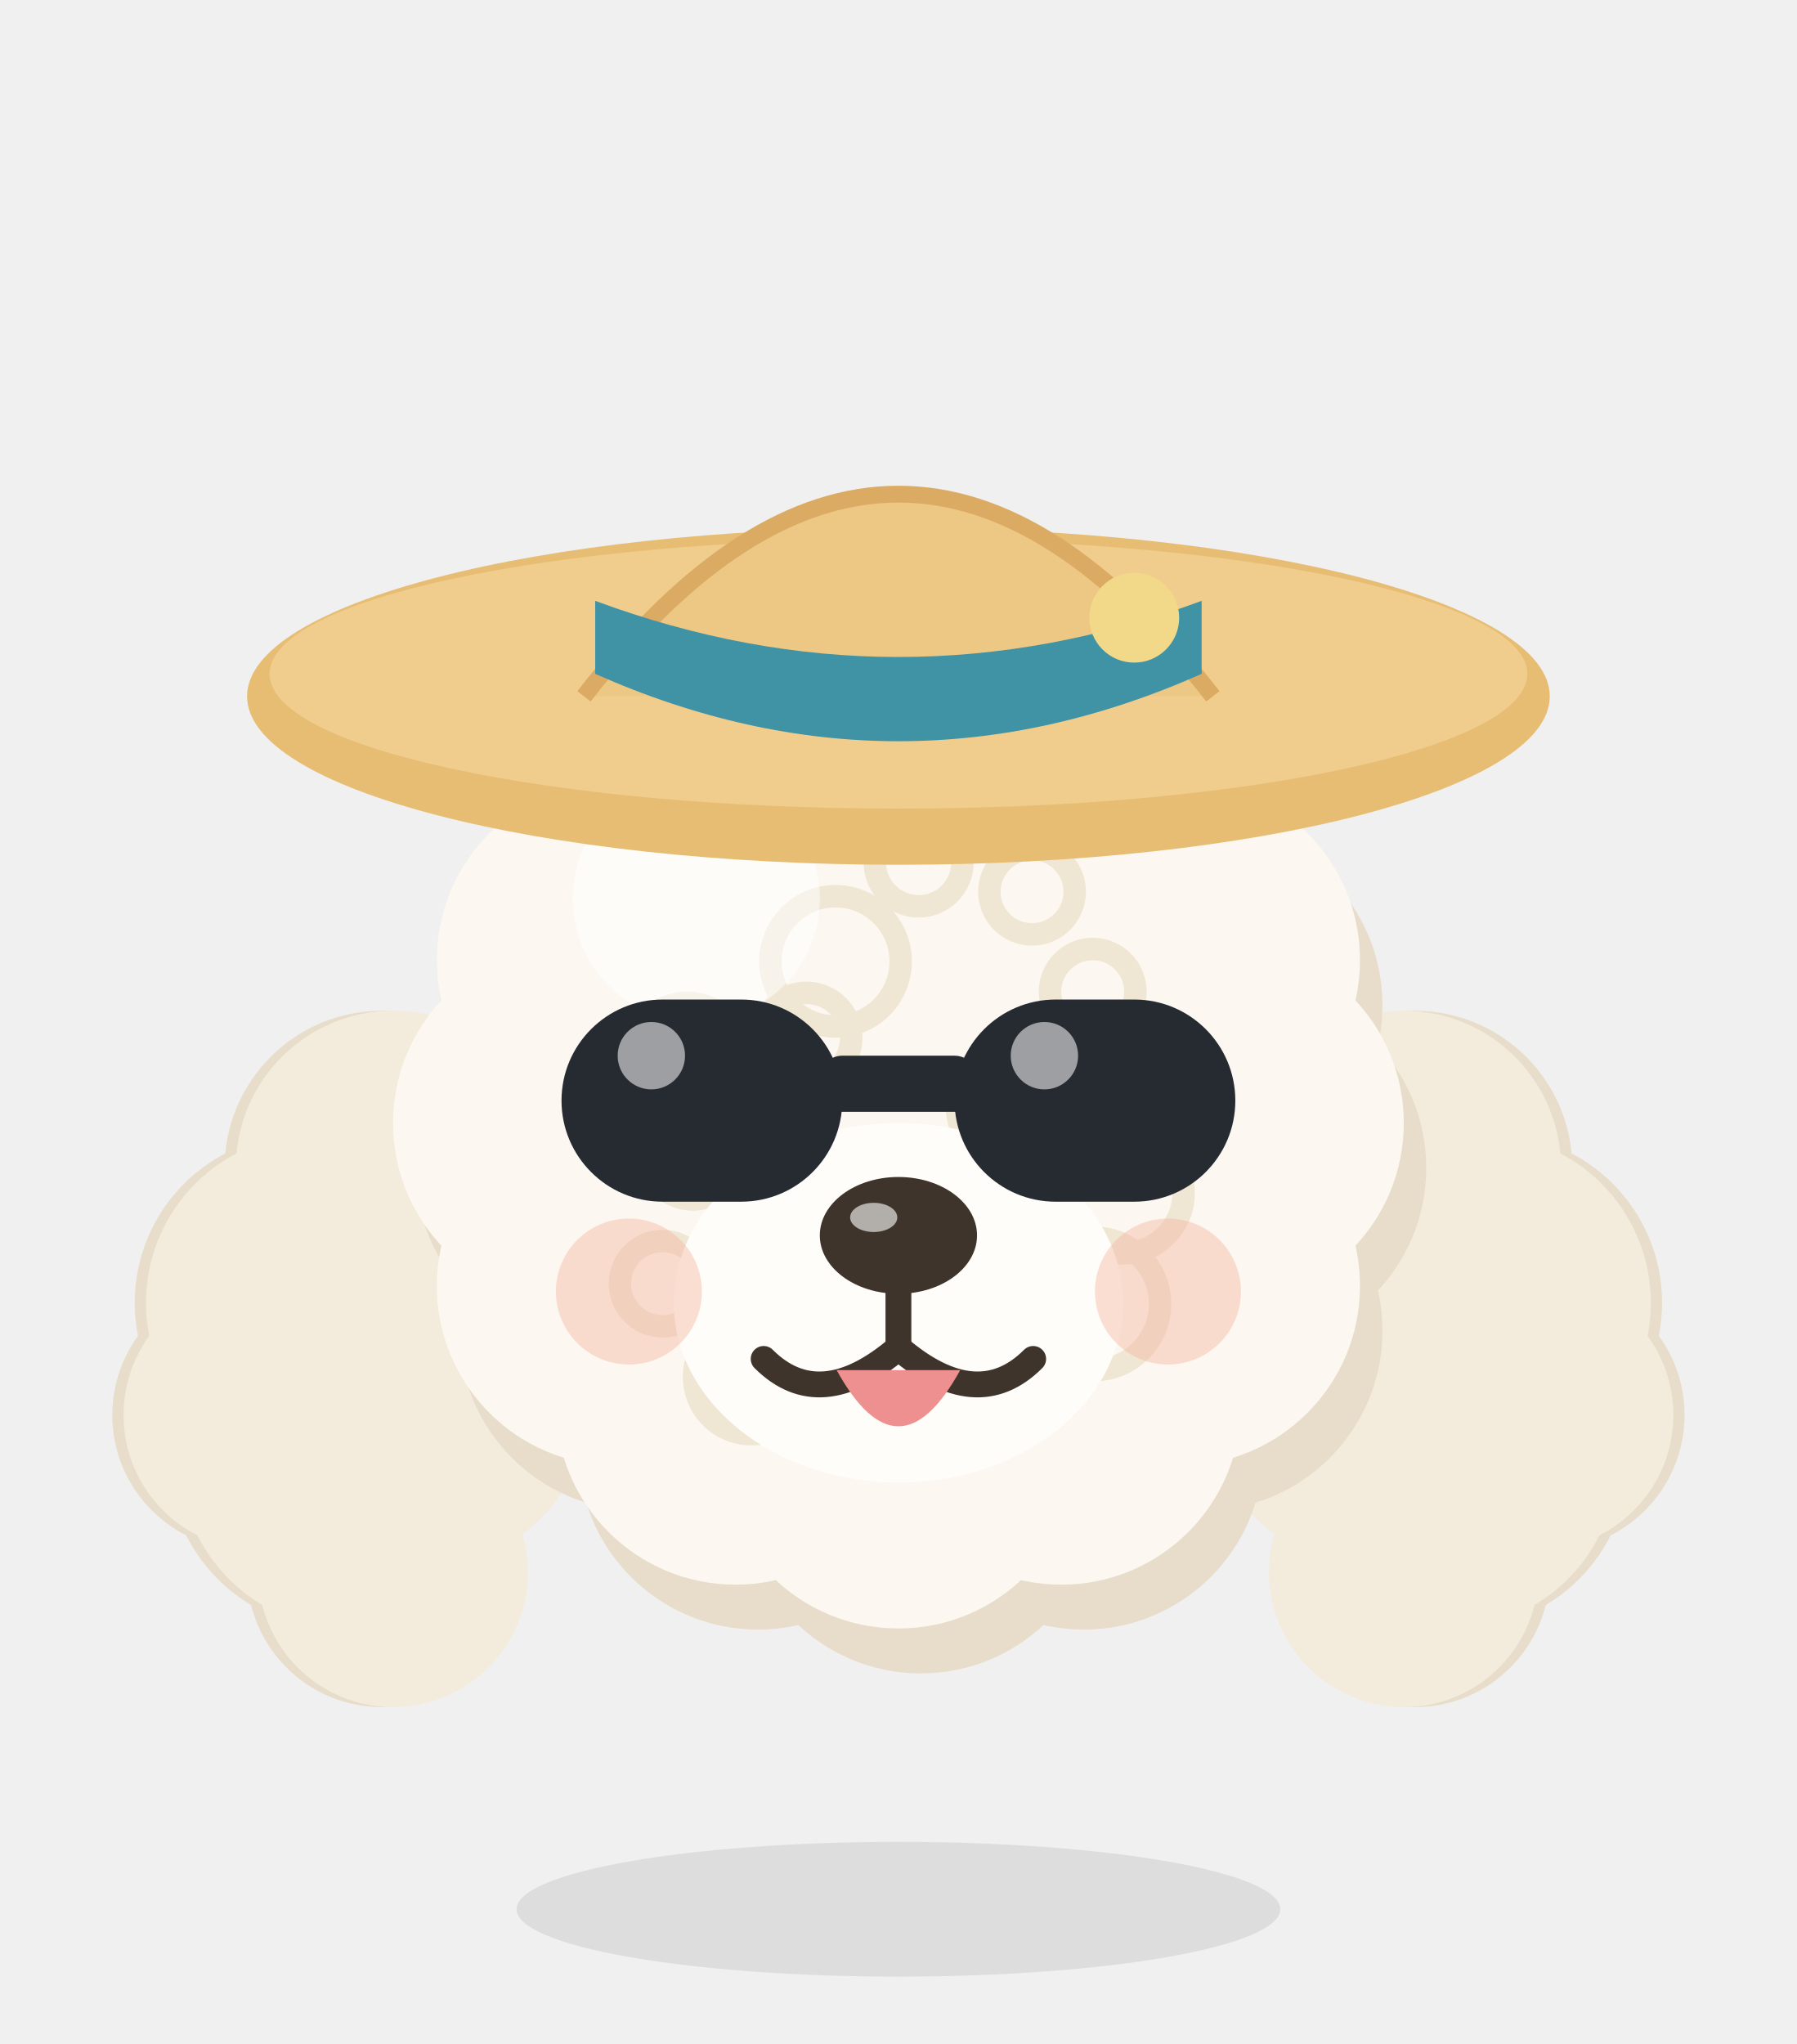
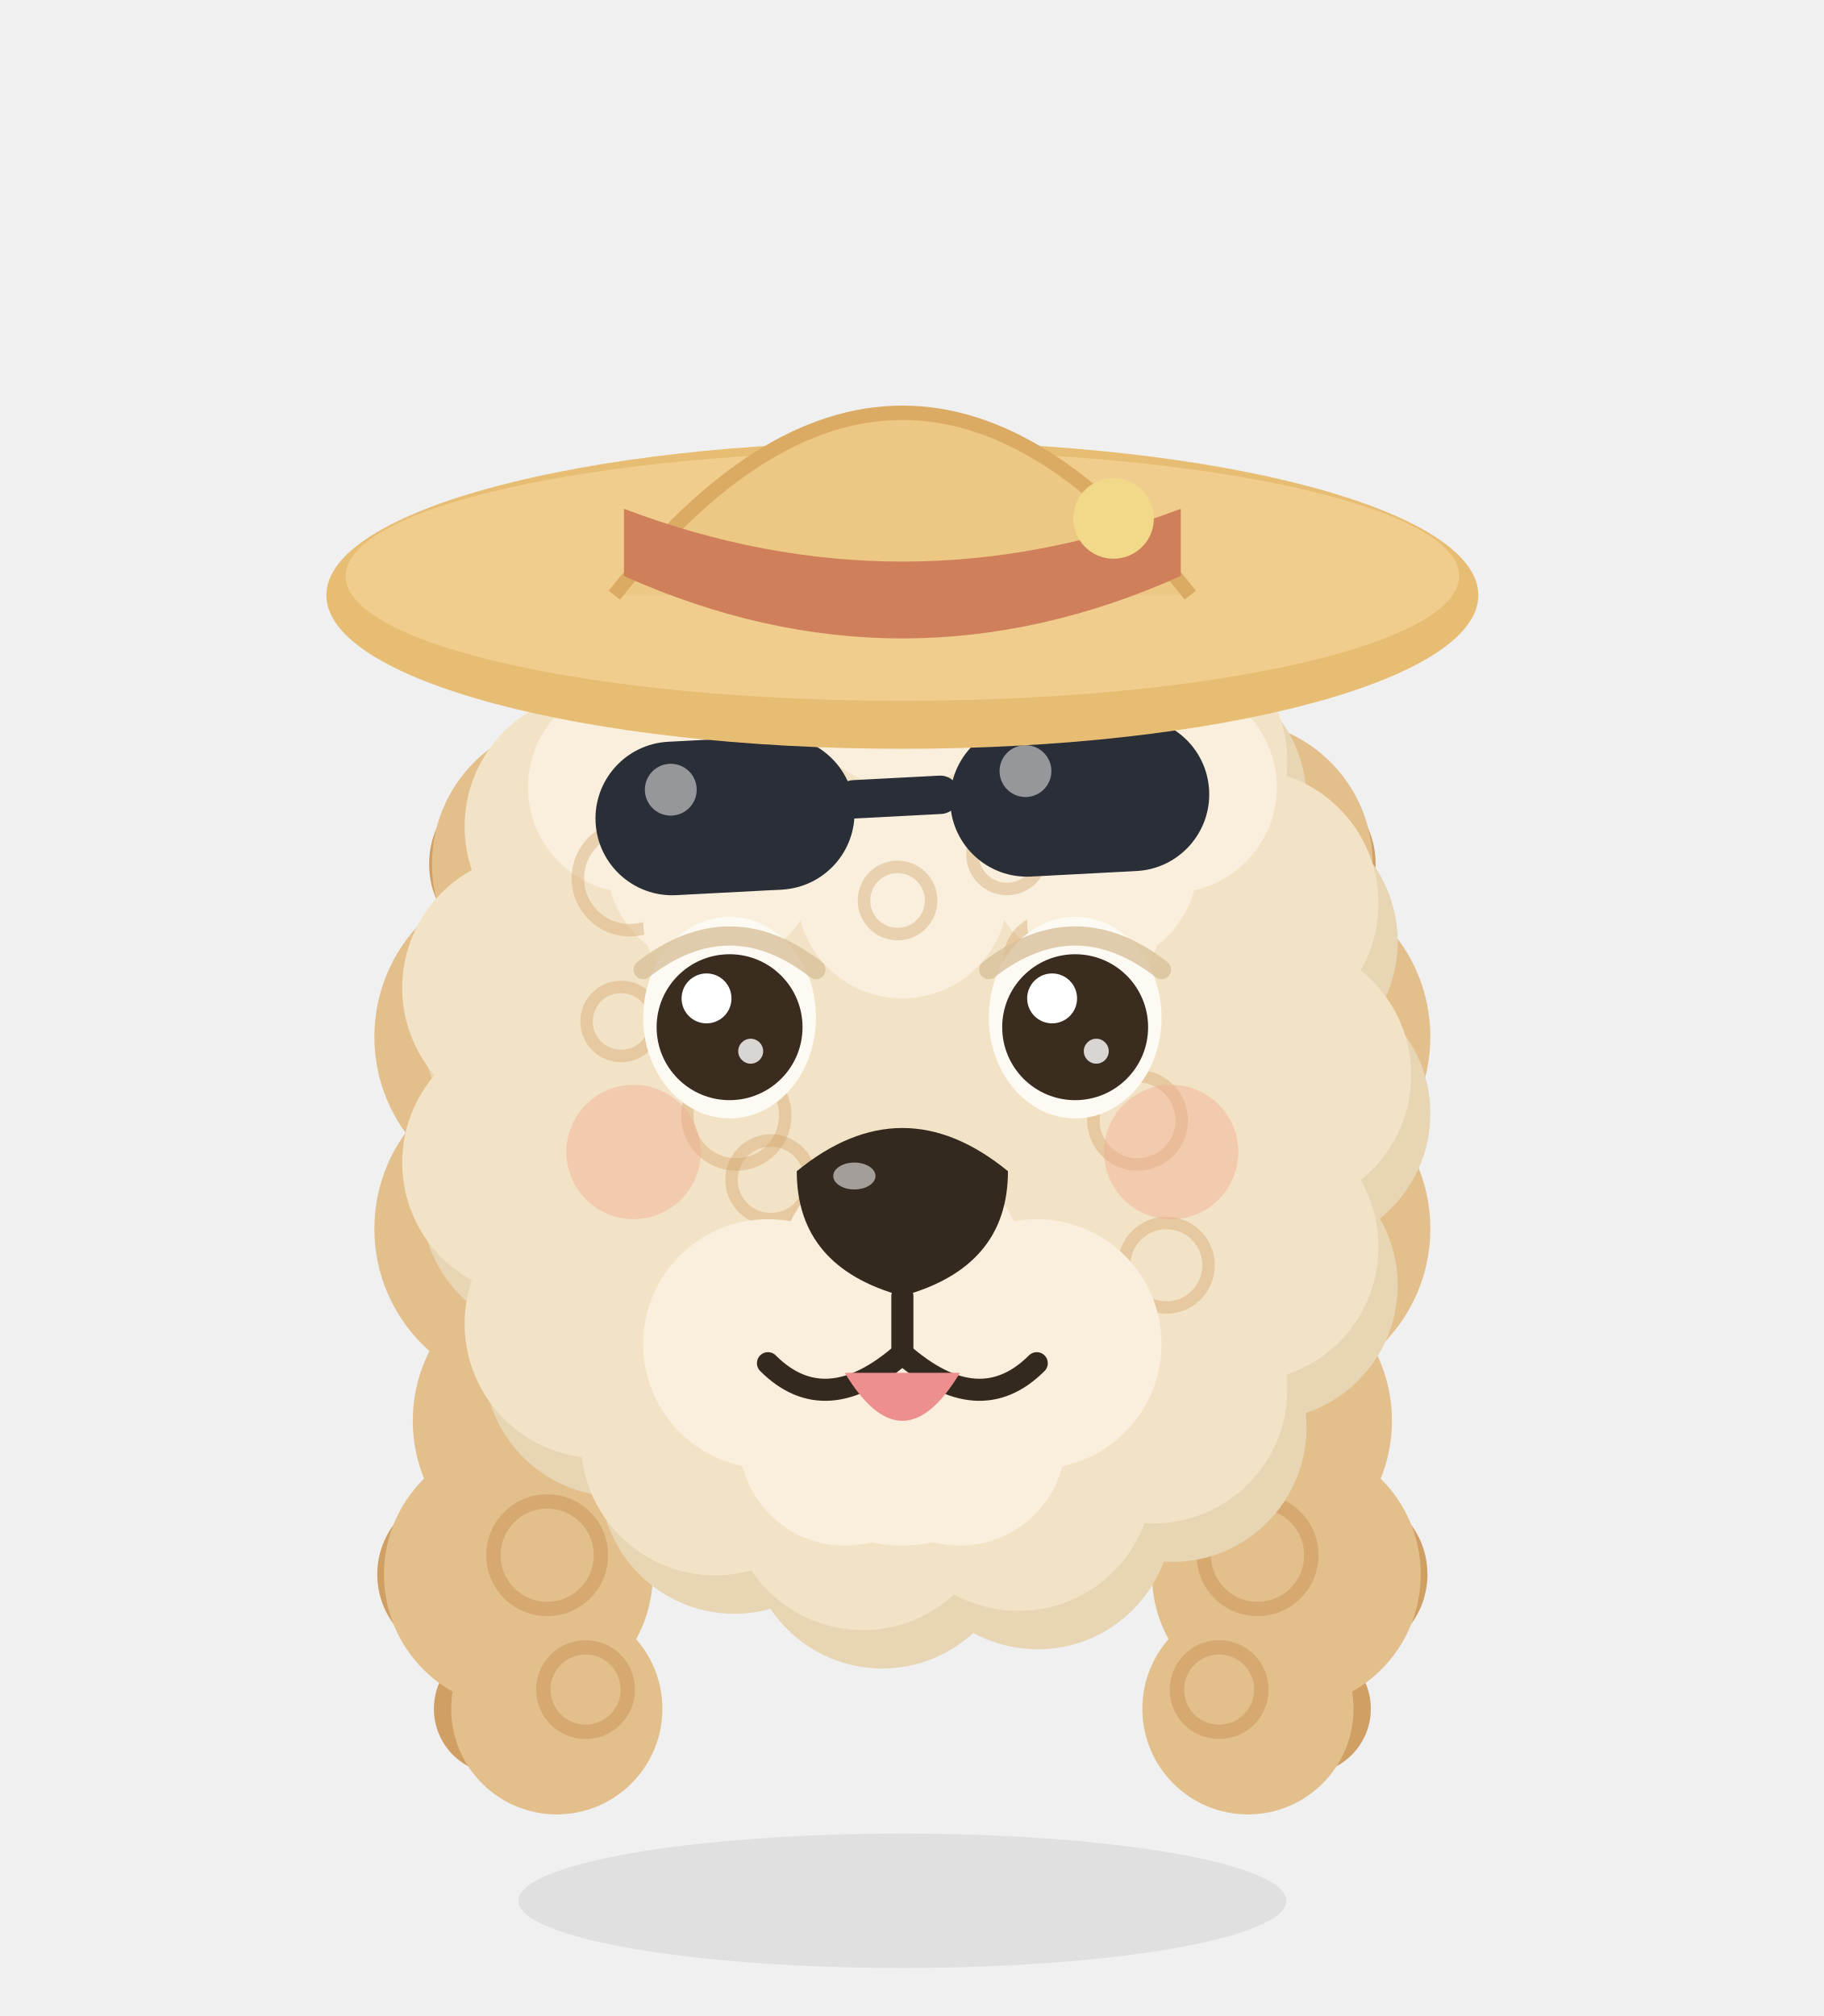
- <svg xmlns="http://www.w3.org/2000/svg" viewBox="0 0 160 182">
-   <ellipse cx="80" cy="170" rx="34" ry="6" fill="#000" opacity=".08" />
-   <circle cx="34.0" cy="104" r="14" fill="#e7ddca" />
-   <circle cx="27.0" cy="116" r="15" fill="#e7ddca" />
-   <circle cx="30.0" cy="130" r="15" fill="#e7ddca" />
-   <circle cx="38.0" cy="126" r="13" fill="#e7ddca" />
-   <circle cx="22.0" cy="126" r="12" fill="#e7ddca" />
-   <circle cx="34.0" cy="140" r="12" fill="#e7ddca" />
-   <circle cx="126.0" cy="104" r="14" fill="#e7ddca" />
-   <circle cx="133.0" cy="116" r="15" fill="#e7ddca" />
-   <circle cx="130.0" cy="130" r="15" fill="#e7ddca" />
-   <circle cx="122.0" cy="126" r="13" fill="#e7ddca" />
-   <circle cx="138.0" cy="126" r="12" fill="#e7ddca" />
-   <circle cx="126.0" cy="140" r="12" fill="#e7ddca" />
-   <circle cx="35.0" cy="104" r="14" fill="#f3ecdc" />
-   <circle cx="28.0" cy="116" r="15" fill="#f3ecdc" />
-   <circle cx="31.0" cy="130" r="15" fill="#f3ecdc" />
-   <circle cx="39.0" cy="126" r="13" fill="#f3ecdc" />
-   <circle cx="23.0" cy="126" r="12" fill="#f3ecdc" />
-   <circle cx="35.0" cy="140" r="12" fill="#f3ecdc" />
-   <circle cx="125.0" cy="104" r="14" fill="#f3ecdc" />
-   <circle cx="132.0" cy="116" r="15" fill="#f3ecdc" />
-   <circle cx="129.0" cy="130" r="15" fill="#f3ecdc" />
-   <circle cx="121.0" cy="126" r="13" fill="#f3ecdc" />
-   <circle cx="137.0" cy="126" r="12" fill="#f3ecdc" />
-   <circle cx="125.0" cy="140" r="12" fill="#f3ecdc" />
+ <svg xmlns="http://www.w3.org/2000/svg" viewBox="0 0 190 210">
+   <ellipse cx="94" cy="198" rx="40" ry="7" fill="#000" opacity=".07" />
+   <g>
+     <circle cx="54.0" cy="90" r="9.3" fill="#cf9f64" />
+     <circle cx="50.0" cy="108" r="10.5" fill="#cf9f64" />
+     <circle cx="50.0" cy="128" r="10.5" fill="#cf9f64" />
+     <circle cx="53.0" cy="148" r="9.9" fill="#cf9f64" />
+     <circle cx="48.0" cy="164" r="8.7" fill="#cf9f64" />
+     <circle cx="52.0" cy="178" r="6.8" fill="#cf9f64" />
+     <circle cx="60.0" cy="90" r="15" fill="#e3bf8c" />
+     <circle cx="56.0" cy="108" r="17" fill="#e3bf8c" />
+     <circle cx="56.0" cy="128" r="17" fill="#e3bf8c" />
+     <circle cx="59.0" cy="148" r="16" fill="#e3bf8c" />
+     <circle cx="54.0" cy="164" r="14" fill="#e3bf8c" />
+     <circle cx="58.0" cy="178" r="11" fill="#e3bf8c" />
+     <circle cx="63.0" cy="88" r="6.0" fill="none" stroke="#cf9f64" stroke-width="1.5" opacity=".7" />
+     <circle cx="59.0" cy="106" r="6.8" fill="none" stroke="#cf9f64" stroke-width="1.5" opacity=".7" />
+     <circle cx="59.0" cy="126" r="6.8" fill="none" stroke="#cf9f64" stroke-width="1.5" opacity=".7" />
+     <circle cx="62.0" cy="146" r="6.4" fill="none" stroke="#cf9f64" stroke-width="1.5" opacity=".7" />
+     <circle cx="57.0" cy="162" r="5.6" fill="none" stroke="#cf9f64" stroke-width="1.5" opacity=".7" />
+     <circle cx="61.0" cy="176" r="4.4" fill="none" stroke="#cf9f64" stroke-width="1.5" opacity=".7" />
+   </g>
+   <g>
+     <circle cx="134.0" cy="90" r="9.3" fill="#cf9f64" />
+     <circle cx="138.0" cy="108" r="10.5" fill="#cf9f64" />
+     <circle cx="138.0" cy="128" r="10.5" fill="#cf9f64" />
+     <circle cx="135.0" cy="148" r="9.9" fill="#cf9f64" />
+     <circle cx="140.0" cy="164" r="8.7" fill="#cf9f64" />
+     <circle cx="136.0" cy="178" r="6.8" fill="#cf9f64" />
+     <circle cx="128.0" cy="90" r="15" fill="#e3bf8c" />
+     <circle cx="132.0" cy="108" r="17" fill="#e3bf8c" />
+     <circle cx="132.0" cy="128" r="17" fill="#e3bf8c" />
+     <circle cx="129.0" cy="148" r="16" fill="#e3bf8c" />
+     <circle cx="134.0" cy="164" r="14" fill="#e3bf8c" />
+     <circle cx="130.0" cy="178" r="11" fill="#e3bf8c" />
+     <circle cx="125.0" cy="88" r="6.0" fill="none" stroke="#cf9f64" stroke-width="1.5" opacity=".7" />
+     <circle cx="129.0" cy="106" r="6.8" fill="none" stroke="#cf9f64" stroke-width="1.5" opacity=".7" />
+     <circle cx="129.0" cy="126" r="6.8" fill="none" stroke="#cf9f64" stroke-width="1.5" opacity=".7" />
+     <circle cx="126.0" cy="146" r="6.4" fill="none" stroke="#cf9f64" stroke-width="1.5" opacity=".7" />
+     <circle cx="131.0" cy="162" r="5.6" fill="none" stroke="#cf9f64" stroke-width="1.5" opacity=".7" />
+     <circle cx="127.0" cy="176" r="4.4" fill="none" stroke="#cf9f64" stroke-width="1.5" opacity=".7" />
+   </g>
  <g transform="translate(2,4)">
-     <circle cx="109.0" cy="100.0" r="16" fill="#e7ddca" />
-     <circle cx="105.1" cy="114.5" r="16" fill="#e7ddca" />
-     <circle cx="94.5" cy="125.1" r="16" fill="#e7ddca" />
-     <circle cx="80.0" cy="129.0" r="16" fill="#e7ddca" />
-     <circle cx="65.5" cy="125.1" r="16" fill="#e7ddca" />
-     <circle cx="54.9" cy="114.5" r="16" fill="#e7ddca" />
-     <circle cx="51.0" cy="100.0" r="16" fill="#e7ddca" />
-     <circle cx="54.9" cy="85.5" r="16" fill="#e7ddca" />
-     <circle cx="65.5" cy="74.9" r="16" fill="#e7ddca" />
-     <circle cx="80.0" cy="71.0" r="16" fill="#e7ddca" />
-     <circle cx="94.5" cy="74.9" r="16" fill="#e7ddca" />
-     <circle cx="105.1" cy="85.5" r="16" fill="#e7ddca" />
-     <circle cx="80" cy="100" r="33" fill="#e7ddca" />
+     <circle cx="133.0" cy="112.0" r="14" fill="#e7d5b4" />
+     <circle cx="129.6" cy="129.9" r="14" fill="#e7d5b4" />
+     <circle cx="120.1" cy="144.7" r="14" fill="#e7d5b4" />
+     <circle cx="106.1" cy="153.8" r="14" fill="#e7d5b4" />
+     <circle cx="89.9" cy="155.8" r="14" fill="#e7d5b4" />
+     <circle cx="74.5" cy="150.1" r="14" fill="#e7d5b4" />
+     <circle cx="62.4" cy="137.9" r="14" fill="#e7d5b4" />
+     <circle cx="55.9" cy="121.1" r="14" fill="#e7d5b4" />
+     <circle cx="55.9" cy="102.9" r="14" fill="#e7d5b4" />
+     <circle cx="62.4" cy="86.1" r="14" fill="#e7d5b4" />
+     <circle cx="74.5" cy="73.9" r="14" fill="#e7d5b4" />
+     <circle cx="89.9" cy="68.2" r="14" fill="#e7d5b4" />
+     <circle cx="106.1" cy="70.2" r="14" fill="#e7d5b4" />
+     <circle cx="120.1" cy="79.3" r="14" fill="#e7d5b4" />
+     <circle cx="129.6" cy="94.1" r="14" fill="#e7d5b4" />
+     <ellipse cx="94" cy="112" rx="39" ry="44" fill="#e7d5b4" />
  </g>
-   <g fill="#fcf8f1">
-     <circle cx="109.0" cy="100.0" r="16" fill="#fcf8f1" />
-     <circle cx="105.1" cy="114.5" r="16" fill="#fcf8f1" />
-     <circle cx="94.5" cy="125.1" r="16" fill="#fcf8f1" />
-     <circle cx="80.0" cy="129.0" r="16" fill="#fcf8f1" />
-     <circle cx="65.5" cy="125.1" r="16" fill="#fcf8f1" />
-     <circle cx="54.9" cy="114.5" r="16" fill="#fcf8f1" />
-     <circle cx="51.0" cy="100.0" r="16" fill="#fcf8f1" />
-     <circle cx="54.9" cy="85.5" r="16" fill="#fcf8f1" />
-     <circle cx="65.5" cy="74.9" r="16" fill="#fcf8f1" />
-     <circle cx="80.0" cy="71.0" r="16" fill="#fcf8f1" />
-     <circle cx="94.5" cy="74.9" r="16" fill="#fcf8f1" />
-     <circle cx="105.1" cy="85.5" r="16" fill="#fcf8f1" />
-     <circle cx="80" cy="100" r="33" fill="#fcf8f1" />
+   <g fill="#f3e3c6">
+     <circle cx="133.0" cy="112.0" r="14" fill="#f3e3c6" />
+     <circle cx="129.6" cy="129.9" r="14" fill="#f3e3c6" />
+     <circle cx="120.1" cy="144.7" r="14" fill="#f3e3c6" />
+     <circle cx="106.1" cy="153.8" r="14" fill="#f3e3c6" />
+     <circle cx="89.9" cy="155.8" r="14" fill="#f3e3c6" />
+     <circle cx="74.5" cy="150.1" r="14" fill="#f3e3c6" />
+     <circle cx="62.4" cy="137.9" r="14" fill="#f3e3c6" />
+     <circle cx="55.9" cy="121.1" r="14" fill="#f3e3c6" />
+     <circle cx="55.9" cy="102.9" r="14" fill="#f3e3c6" />
+     <circle cx="62.4" cy="86.1" r="14" fill="#f3e3c6" />
+     <circle cx="74.5" cy="73.9" r="14" fill="#f3e3c6" />
+     <circle cx="89.9" cy="68.2" r="14" fill="#f3e3c6" />
+     <circle cx="106.1" cy="70.2" r="14" fill="#f3e3c6" />
+     <circle cx="120.1" cy="79.3" r="14" fill="#f3e3c6" />
+     <circle cx="129.6" cy="94.1" r="14" fill="#f3e3c6" />
+     <ellipse cx="94" cy="112" rx="39" ry="44" fill="#f3e3c6" />
  </g>
-   <circle cx="100.0" cy="106.2" r="5.4" fill="none" stroke="#efe6d4" stroke-width="2" />
-   <circle cx="97.4" cy="116.1" r="5.9" fill="none" stroke="#efe6d4" stroke-width="2" />
-   <circle cx="88.3" cy="121.3" r="5.8" fill="none" stroke="#efe6d4" stroke-width="2" />
-   <circle cx="79.1" cy="111.4" r="4.7" fill="none" stroke="#efe6d4" stroke-width="2" />
-   <circle cx="66.9" cy="122.6" r="5.1" fill="none" stroke="#efe6d4" stroke-width="2" />
-   <circle cx="59.0" cy="114.3" r="3.8" fill="none" stroke="#efe6d4" stroke-width="2" />
-   <circle cx="61.7" cy="102.7" r="4.1" fill="none" stroke="#efe6d4" stroke-width="2" />
-   <circle cx="61.2" cy="94.2" r="4.9" fill="none" stroke="#efe6d4" stroke-width="2" />
-   <circle cx="71.8" cy="92.4" r="4.0" fill="none" stroke="#efe6d4" stroke-width="2" />
-   <circle cx="74.4" cy="85.6" r="5.8" fill="none" stroke="#efe6d4" stroke-width="2" />
-   <circle cx="81.8" cy="76.8" r="3.9" fill="none" stroke="#efe6d4" stroke-width="2" />
-   <circle cx="91.9" cy="79.4" r="3.8" fill="none" stroke="#efe6d4" stroke-width="2" />
-   <circle cx="97.3" cy="88.3" r="3.8" fill="none" stroke="#efe6d4" stroke-width="2" />
-   <circle cx="90.9" cy="98.4" r="5.7" fill="none" stroke="#efe6d4" stroke-width="2" />
-   <circle cx="62" cy="80" r="11" fill="#ffffff" opacity=".5" />
-   <ellipse cx="80" cy="116" rx="20" ry="16" fill="#fffdf9" />
-   <circle cx="56" cy="115" r="6.5" fill="#f5b9a2" opacity=".45" />
-   <circle cx="104" cy="115" r="6.5" fill="#f5b9a2" opacity=".45" />
-   <ellipse cx="80" cy="110" rx="7" ry="5.2" fill="#3f342b" />
-   <ellipse cx="77.8" cy="108.4" rx="2.1" ry="1.3" fill="#fff" opacity=".6" />
-   <path d="M80 115 v5" stroke="#3f342b" stroke-width="2.3" fill="none" stroke-linecap="round" />
-   <path d="M80 120 q-7 6 -12 1" stroke="#3f342b" stroke-width="2.3" fill="none" stroke-linecap="round" />
-   <path d="M80 120 q7 6 12 1" stroke="#3f342b" stroke-width="2.3" fill="none" stroke-linecap="round" />
-   <path d="M74.5 122 q5.5 10 11 0 z" fill="#ef9090" />
-   <g fill="#262b32">
-     <rect x="50" y="89" width="25" height="18" rx="9" />
-     <rect x="85" y="89" width="25" height="18" rx="9" />
-     <rect x="73" y="94" width="14" height="5" rx="2" />
+   <circle cx="122.0" cy="82.0" r="11" fill="#f9efdc" />
+   <circle cx="113.8" cy="89.8" r="11" fill="#f9efdc" />
+   <circle cx="94.0" cy="93.0" r="11" fill="#f9efdc" />
+   <circle cx="74.2" cy="89.8" r="11" fill="#f9efdc" />
+   <circle cx="66.0" cy="82.0" r="11" fill="#f9efdc" />
+   <circle cx="74.2" cy="74.2" r="11" fill="#f9efdc" />
+   <circle cx="94.0" cy="71.0" r="11" fill="#f9efdc" />
+   <circle cx="113.8" cy="74.2" r="11" fill="#f9efdc" />
+   <circle cx="118.5" cy="116.7" r="4.6" fill="none" stroke="#cf9f64" stroke-width="1.3" opacity=".38" />
+   <circle cx="121.5" cy="131.8" r="4.4" fill="none" stroke="#cf9f64" stroke-width="1.3" opacity=".38" />
+   <circle cx="105.9" cy="134.1" r="4.7" fill="none" stroke="#cf9f64" stroke-width="1.3" opacity=".38" />
+   <circle cx="94.5" cy="130.7" r="4.5" fill="none" stroke="#cf9f64" stroke-width="1.3" opacity=".38" />
+   <circle cx="82.2" cy="136.8" r="5.1" fill="none" stroke="#cf9f64" stroke-width="1.3" opacity=".38" />
+   <circle cx="80.3" cy="122.9" r="4.1" fill="none" stroke="#cf9f64" stroke-width="1.3" opacity=".38" />
+   <circle cx="76.7" cy="116.2" r="5.1" fill="none" stroke="#cf9f64" stroke-width="1.3" opacity=".38" />
+   <circle cx="64.7" cy="106.4" r="3.6" fill="none" stroke="#cf9f64" stroke-width="1.3" opacity=".38" />
+   <circle cx="65.6" cy="91.5" r="5.4" fill="none" stroke="#cf9f64" stroke-width="1.3" opacity=".38" />
+   <circle cx="80.7" cy="87.4" r="4.7" fill="none" stroke="#cf9f64" stroke-width="1.3" opacity=".38" />
+   <circle cx="93.5" cy="93.8" r="3.5" fill="none" stroke="#cf9f64" stroke-width="1.3" opacity=".38" />
+   <circle cx="104.9" cy="89.0" r="3.6" fill="none" stroke="#cf9f64" stroke-width="1.3" opacity=".38" />
+   <circle cx="109.2" cy="99.9" r="4.0" fill="none" stroke="#cf9f64" stroke-width="1.3" opacity=".38" />
+   <circle cx="110.1" cy="108.1" r="4.4" fill="none" stroke="#cf9f64" stroke-width="1.3" opacity=".38" />
+   <circle cx="74.0" cy="96.0" r="7.0" fill="#f9efdc" />
+   <circle cx="114.0" cy="96.0" r="7.0" fill="#f9efdc" />
+   <ellipse cx="76" cy="106" rx="9" ry="10.5" fill="#fdfaf4" />
+   <circle cx="76" cy="107" r="7.6" fill="#3a2c1e" />
+   <circle cx="73.6" cy="104" r="2.6" fill="#fff" />
+   <circle cx="78.2" cy="109.5" r="1.3" fill="#fff" opacity=".8" />
+   <path d="M67 101 q9 -7 18 0" fill="none" stroke="#d8c19a" stroke-width="2" stroke-linecap="round" opacity=".8" />
+   <ellipse cx="112" cy="106" rx="9" ry="10.5" fill="#fdfaf4" />
+   <circle cx="112" cy="107" r="7.6" fill="#3a2c1e" />
+   <circle cx="109.6" cy="104" r="2.6" fill="#fff" />
+   <circle cx="114.2" cy="109.5" r="1.3" fill="#fff" opacity=".8" />
+   <path d="M103 101 q9 -7 18 0" fill="none" stroke="#d8c19a" stroke-width="2" stroke-linecap="round" opacity=".8" />
+   <circle cx="66" cy="120" r="7" fill="#f0a98e" opacity=".42" />
+   <circle cx="122" cy="120" r="7" fill="#f0a98e" opacity=".42" />
+   <circle cx="80.0" cy="140.0" r="13.0" fill="#f9efdc" />
+   <circle cx="94.0" cy="146.0" r="15.0" fill="#f9efdc" />
+   <circle cx="108.0" cy="140.0" r="13.0" fill="#f9efdc" />
+   <circle cx="88.0" cy="150.0" r="11.0" fill="#f9efdc" />
+   <circle cx="100.0" cy="150.0" r="11.0" fill="#f9efdc" />
+   <circle cx="94.0" cy="133.0" r="13.0" fill="#f9efdc" />
+   <path d="M83 122 q11 -9 22 0 q0 10 -11 13 q-11 -3 -11 -13 z" fill="#33291f" />
+   <ellipse cx="89" cy="122.5" rx="2.2" ry="1.4" fill="#fff" opacity=".55" />
+   <path d="M94 135 v6" stroke="#33291f" stroke-width="2.3" fill="none" stroke-linecap="round" />
+   <path d="M94 141 q-8 7 -14 1" stroke="#33291f" stroke-width="2.3" fill="none" stroke-linecap="round" />
+   <path d="M94 141 q8 7 14 1" stroke="#33291f" stroke-width="2.3" fill="none" stroke-linecap="round" />
+   <path d="M88 143 q6 10 12 0 z" fill="#ee8f8f" />
+   <g transform="rotate(-3 94 84)">
+     <g fill="#2a2f37">
+       <rect x="62" y="76" width="27" height="16" rx="8" />
+       <rect x="99" y="76" width="27" height="16" rx="8" />
+       <rect x="87" y="81" width="13" height="4" rx="2" />
+     </g>
+     <circle cx="70" cy="81" r="2.7" fill="#fff" opacity=".5" />
+     <circle cx="107" cy="81" r="2.7" fill="#fff" opacity=".5" />
  </g>
-   <circle cx="58" cy="94" r="3" fill="#fff" opacity=".55" />
-   <circle cx="93" cy="94" r="3" fill="#fff" opacity=".55" />
-   <ellipse cx="80" cy="62" rx="58" ry="15" fill="#e7bd74" />
-   <ellipse cx="80" cy="60" rx="56" ry="12" fill="#f0cd8c" />
-   <path d="M52 62 q28 -36 56 0 z" fill="#edc784" />
-   <path d="M52 62 q28 -36 56 0" fill="none" stroke="#dcab63" stroke-width="1.5" />
-   <path d="M53 60 q27 12 54 0 l0 -6.5 q-27 10 -54 0 z" fill="#3f93a4" />
-   <circle cx="101" cy="55" r="4" fill="#f2d98a" />
+   <ellipse cx="94" cy="62" rx="60" ry="16" fill="#e7bd74" />
+   <ellipse cx="94" cy="60" rx="58" ry="13" fill="#f0cd8c" />
+   <path d="M64 62 q30 -38 60 0 z" fill="#edc784" />
+   <path d="M64 62 q30 -38 60 0" fill="none" stroke="#dcab63" stroke-width="1.5" />
+   <path d="M65 60 q29 13 58 0 l0 -7 q-29 11 -58 0 z" fill="#cf7f5a" />
+   <circle cx="116" cy="54" r="4.2" fill="#f2d98a" />
</svg>
